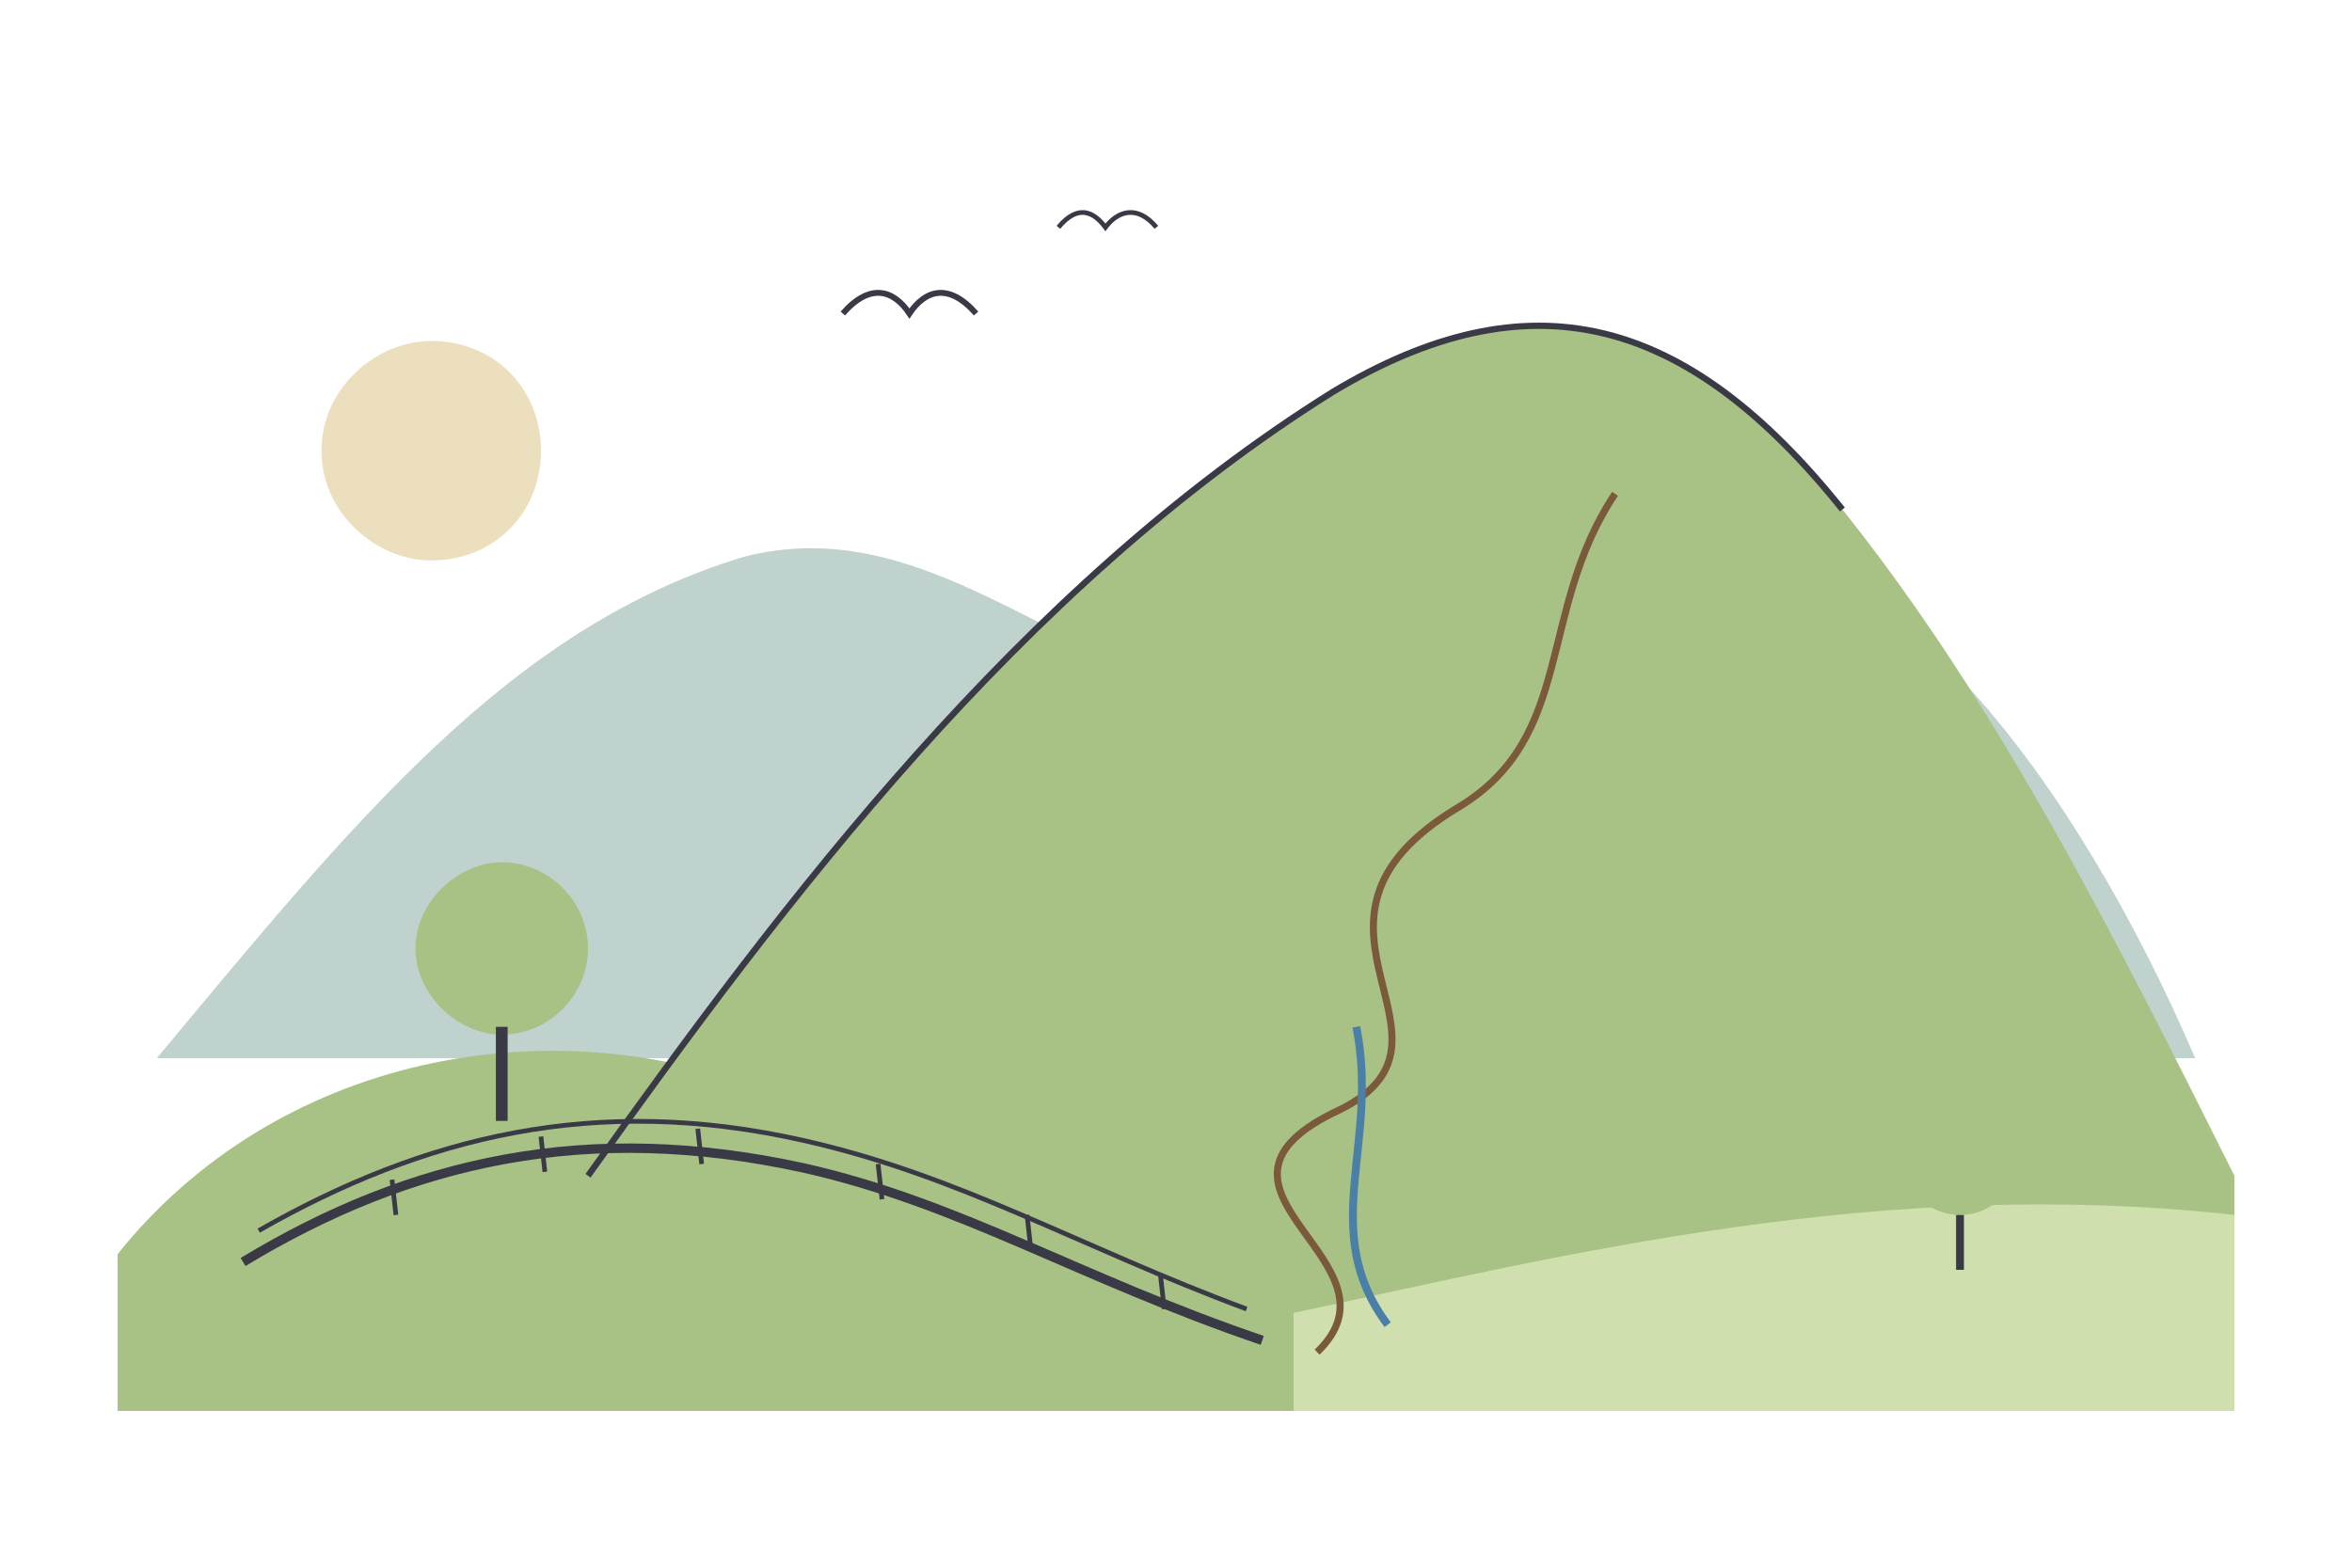
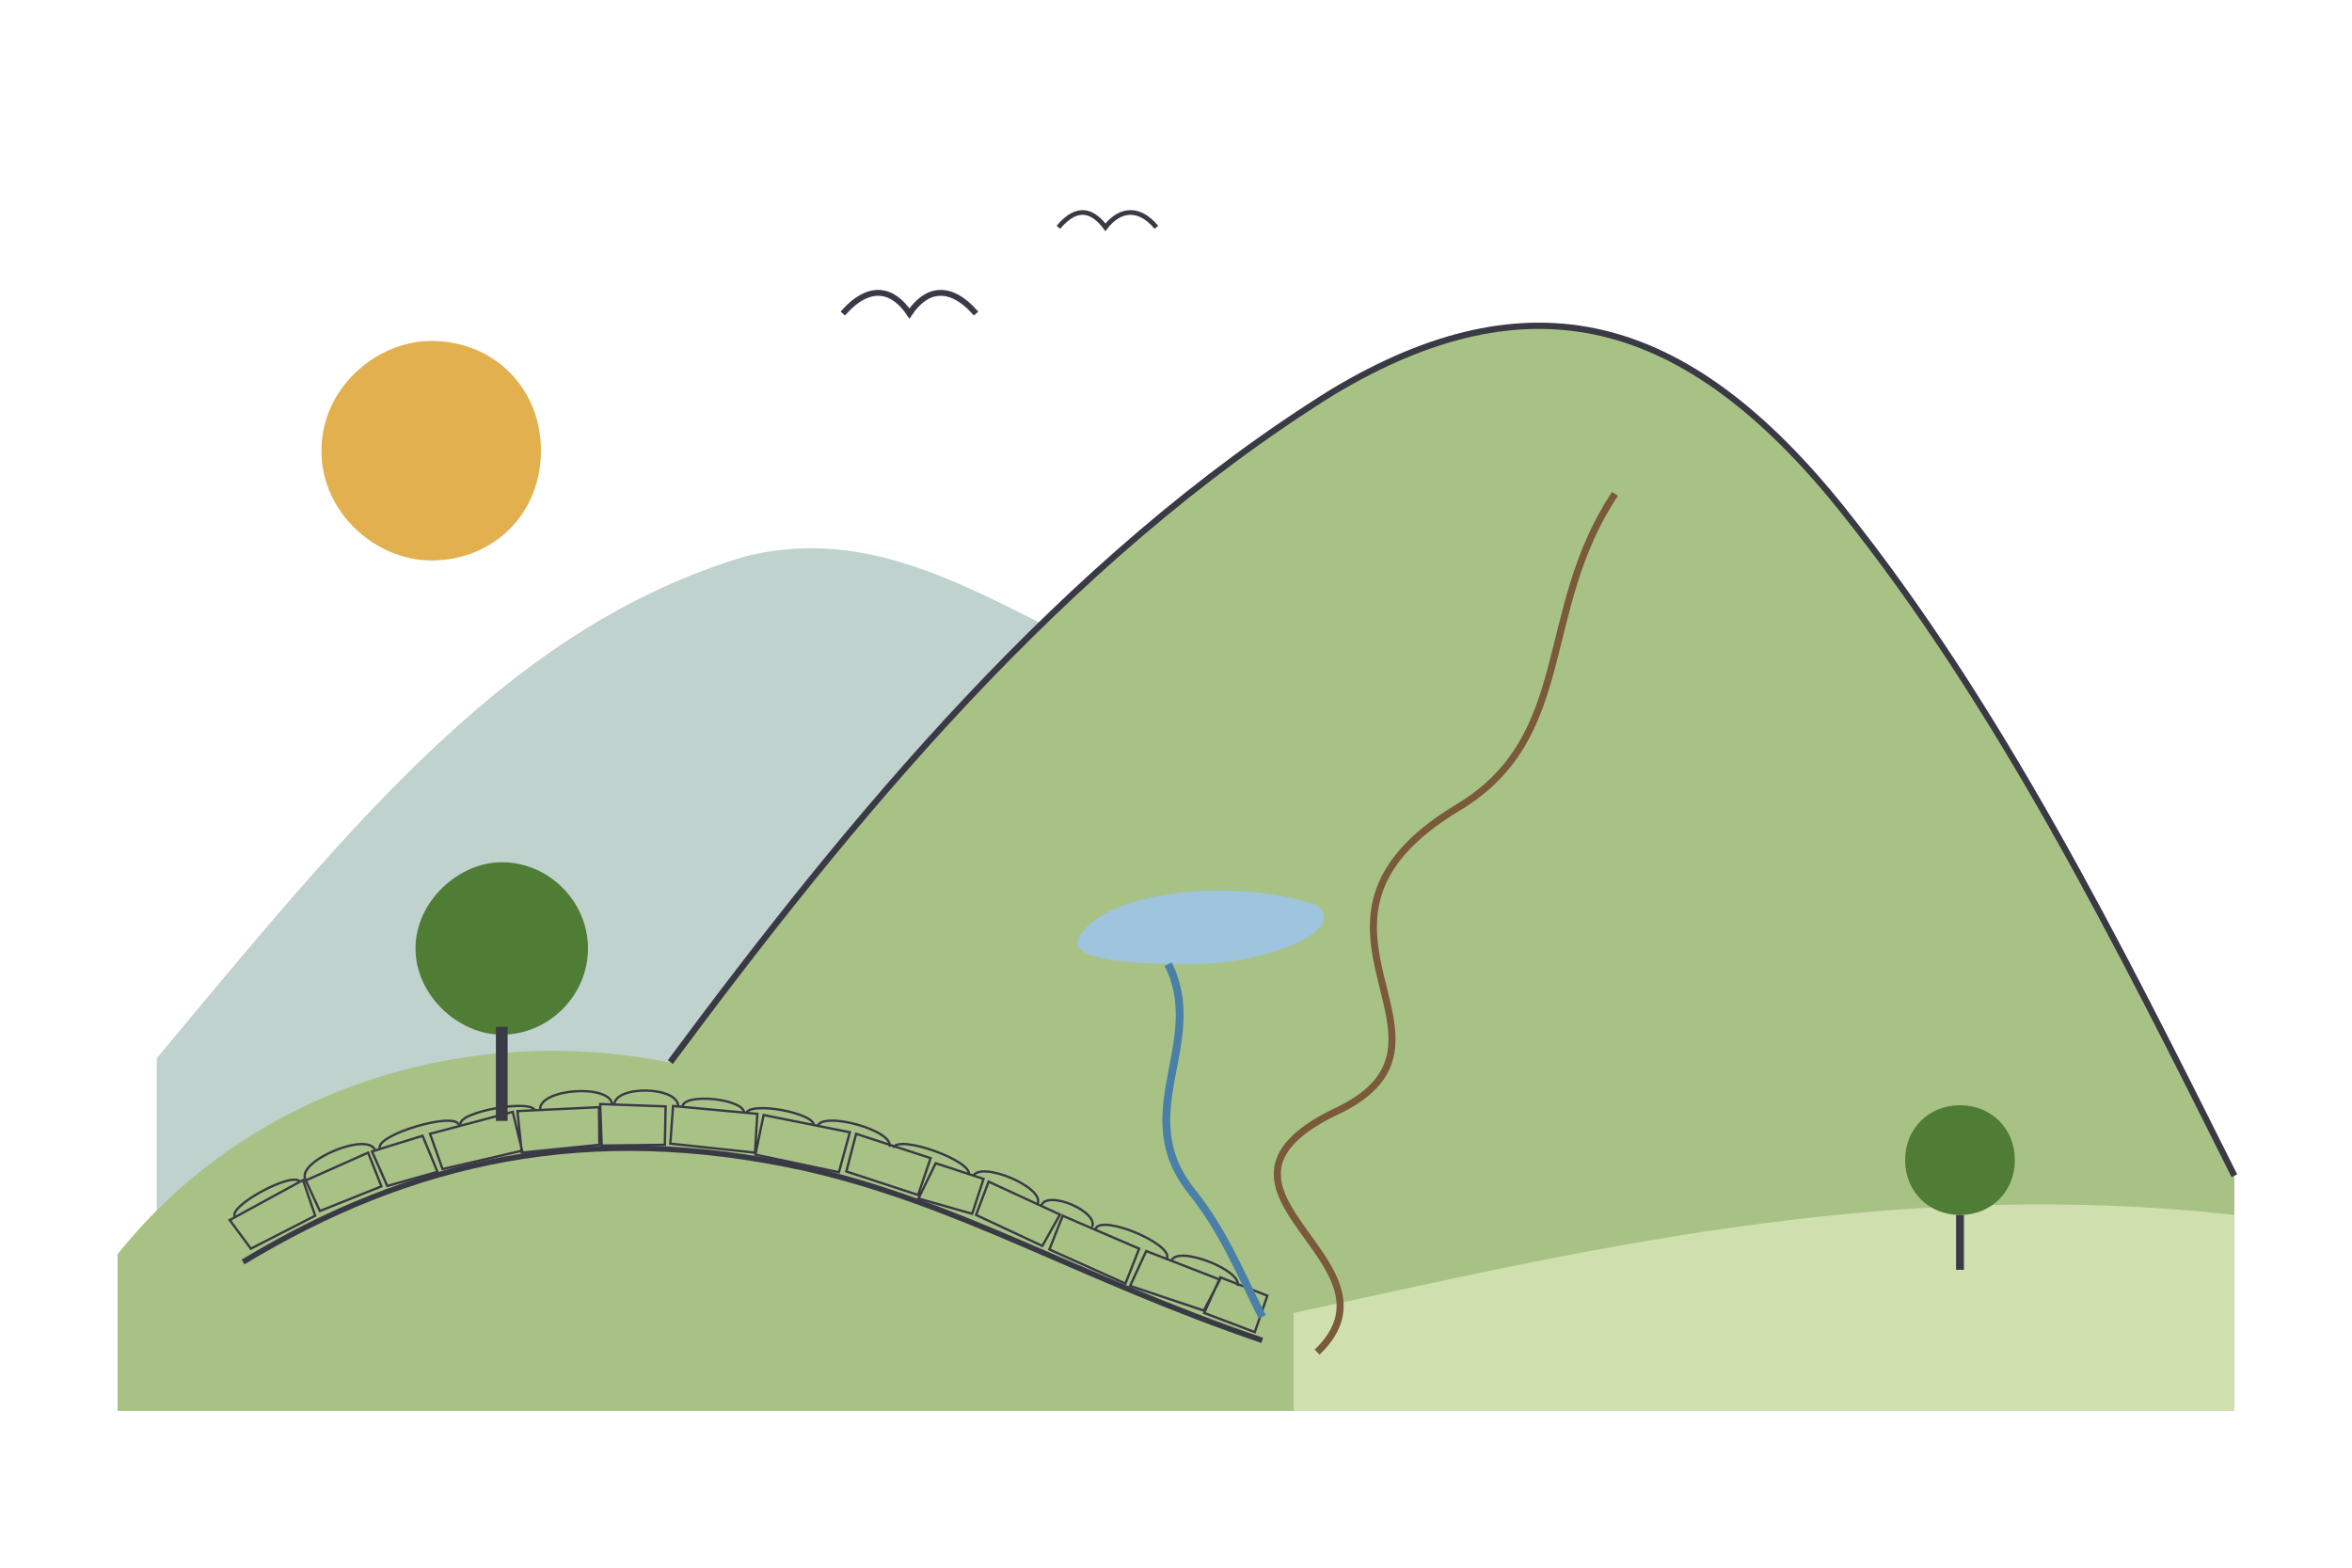
<svg xmlns="http://www.w3.org/2000/svg" viewBox="0 0 600 400" width="600" height="400">
-   <path id="sun" fill="#ecdfbe" stroke="none" d="M 82 115 C 82 99 96 87 110 87 C 126 87 138 99 138 115 C 138 131 126 143 110 143 C 96 143 82 131 82 115 Z" />
-   <path id="far-fell" fill="#bfd2cd" stroke="none" d="M 40 270 C 90 210 130 160 190 142 C 230 132 260 160 300 175 C 340 190 380 150 430 140 C 480 132 530 200 560 270 L 40 270 Z" />
+   <path id="sun" fill="#e2b04e" stroke="none" d="M 82 115 C 82 99 96 87 110 87 C 126 87 138 99 138 115 C 138 131 126 143 110 143 C 96 143 82 131 82 115 Z" />
+   <path id="far-fell" fill="#bfd2cd" stroke="none" d="M 40 270 C 90 210 130 160 190 142 C 230 132 260 160 300 175 C 340 190 380 150 430 140 C 455 134 470 148 480 170 L 480 345 L 40 345 Z" />
  <path id="main-fell" fill="#a8c286" stroke="none" d="M 150 300 C 200 230 260 150 340 100 C 390 70 430 80 470 130 C 510 180 540 240 570 300 L 570 345 L 330 345 L 150 300 Z" />
-   <path id="tarn" fill="#9ec4de" stroke="none" d="M 360 342 C 368 333 420 332 442 340 C 452 348 420 354 395 354 C 372 354 352 350 360 342 Z" />
+   <path id="tarn" fill="#9ec4de" stroke="none" d="M 276 238 C 284 227 316 224 336 231 C 344 238 322 246 304 246 C 288 246 270 245 276 238 Z" />
  <path id="left-rise" fill="#a8c286" stroke="none" d="M 30 360 L 30 320 C 70 270 140 255 200 280 C 250 300 280 320 330 335 L 330 360 Z" />
  <path id="right-field" fill="#cfdfae" stroke="none" d="M 330 360 L 330 335 C 400 320 480 300 570 310 L 570 360 Z" />
-   <path id="oak-crown" fill="#a8c286" stroke="none" d="M 106 242 C 106 230 117 220 128 220 C 140 220 150 230 150 242 C 150 254 140 264 128 264 C 117 264 106 254 106 242 Z" />
-   <path id="hawthorn-crown" fill="#a8c286" stroke="none" d="M 486 296 C 486 288 492 282 500 282 C 508 282 514 288 514 296 C 514 304 508 310 500 310 C 492 310 486 304 486 296 Z" />
-   <path id="skyline" class="pen" fill="none" stroke="#3a3a46" stroke-width="1.6" d="M 150 300 C 200 230 260 150 340 100 C 390 70 430 80 470 130" />
-   <path id="wall" class="pen" fill="none" stroke="#3a3a46" stroke-width="2.4" d="M 62 322 C 105 296 150 286 205 298 C 245 307 275 326 322 342" />
-   <path id="wall-top" class="pen" fill="none" stroke="#3a3a46" stroke-width="1.2" d="M 66 314 C 108 290 152 279 205 291 C 245 300 275 318 318 334" />
-   <path id="wall-stones-a" class="pen" fill="none" stroke="#3a3a46" stroke-width="1.2" d="M 100 301 L 101 310 M 138 290 L 139 299 M 178 288 L 179 297 M 224 297 L 225 306 M 262 310 L 263 319 M 296 325 L 297 334" />
+   <path id="oak-crown" fill="#4f7d36" stroke="none" d="M 106 242 C 106 230 117 220 128 220 C 140 220 150 230 150 242 C 150 254 140 264 128 264 C 117 264 106 254 106 242 Z" />
+   <path id="hawthorn-crown" fill="#4f7d36" stroke="none" d="M 486 296 C 486 288 492 282 500 282 C 508 282 514 288 514 296 C 514 304 508 310 500 310 C 492 310 486 304 486 296 Z" />
+   <path id="skyline" class="pen" fill="none" stroke="#3a3a46" stroke-width="1.6" d="M 171 271 C 217 209 271 143 340 100 C 390 70 430 80 470 130 C 510 180 540 240 570 300" />
+   <path id="wall" class="pen" fill="none" stroke="#3a3a46" stroke-width="1.4" d="M 62 322 C 105 296 150 286 205 298 C 245 307 275 326 322 342" />
+   <path id="wall-stones" class="pen" fill="none" stroke="#3a3a46" stroke-width="0.6" d="M 64.0 318.6 L 80.4 310.2 L 77.3 301.1 L 58.6 311.3 Z            M 81.6 309.0 L 97.3 302.7 L 93.9 294.1 L 78.0 301.2 Z            M 98.8 302.6 L 111.6 299.0 L 107.8 289.8 L 94.9 293.8 Z            M 112.9 298.3 L 133.2 293.6 L 130.8 283.7 L 109.7 289.3 Z            M 133.1 294.1 L 152.9 292.1 L 152.8 282.5 L 132.0 283.5 Z            M 153.5 292.3 L 169.6 292.1 L 169.8 282.3 L 153.1 281.7 Z            M 171.0 291.8 L 192.6 294.1 L 193.2 284.2 L 171.7 282.2 Z            M 192.7 294.6 L 214.0 299.1 L 216.8 288.9 L 194.8 284.5 Z            M 215.9 298.9 L 234.2 304.9 L 237.4 295.5 L 218.4 289.3 Z            M 234.3 305.8 L 248.0 309.7 L 250.9 300.8 L 238.7 296.8 Z            M 249.0 310.0 L 265.9 317.9 L 270.4 309.9 L 252.2 301.5 Z            M 267.7 318.8 L 287.1 327.5 L 290.6 318.6 L 271.1 310.2 Z            M 288.3 328.1 L 307.1 334.4 L 311.2 326.5 L 292.4 319.2 Z            M 307.2 335.0 L 320.1 339.9 L 323.3 330.6 L 311.3 325.9 Z            M 59.9 310.4 C 58.3 307.6 75.1 298.6 76.5 301.6            M 77.9 300.9 C 75.7 296.2 93.9 288.6 95.7 293.5            M 96.9 293.0 C 95.7 289.6 116.1 283.5 117.0 287.0            M 117.5 286.9 C 116.7 283.7 136.1 280.2 136.5 283.5            M 137.8 283.3 C 137.1 277.7 156.1 276.4 156.2 282.0            M 156.7 282.0 C 156.6 276.8 173.3 277.1 173.0 282.4            M 174.1 282.4 C 174.3 278.7 190.3 280.4 189.8 284.1            M 190.3 284.2 C 190.8 280.8 208.3 284.0 207.6 287.3            M 208.5 287.5 C 209.4 283.3 228.2 288.4 226.9 292.6            M 227.9 292.9 C 229.0 289.3 248.5 296.3 247.1 299.8            M 248.2 300.2 C 249.9 296.0 266.5 302.9 264.7 307.1            M 265.7 307.5 C 267.3 303.6 280.3 309.2 278.6 313.0            M 279.5 313.5 C 281.1 309.8 299.2 317.4 297.7 321.1            M 298.9 321.6 C 300.5 317.7 317.1 324.2 315.7 328.1" />
  <path id="track" class="track" fill="none" stroke="#7a5a3a" stroke-width="1.8" d="M 336 345 C 360 322 300 304 340 284 C 380 266 322 236 372 206 C 402 188 392 156 412 126" />
-   <path id="beck" class="beck" fill="none" stroke="#4a7fa8" stroke-width="2" d="M 346 262 C 352 292 336 314 354 338" />
+   <path id="beck" class="beck" fill="none" stroke="#4a7fa8" stroke-width="2" d="M 298 246 C 308 266 288 284 304 304 C 312 314 316 324 322 336" />
  <path id="oak-trunk" class="pen" fill="none" stroke="#3a3a46" stroke-width="3" d="M 128 286 L 128 262" />
  <path id="hawthorn-trunk" class="pen" fill="none" stroke="#3a3a46" stroke-width="2" d="M 500 324 L 500 310" />
  <path id="bird-a" class="pen" fill="none" stroke="#3a3a46" stroke-width="1.5" d="M 215 80 C 222 72 228 74 232 80 C 236 74 242 72 249 80" />
  <path id="bird-b" class="pen" fill="none" stroke="#3a3a46" stroke-width="1.2" d="M 270 58 C 275 52 279 54 282 58 C 285 54 290 52 295 58" />
</svg>
